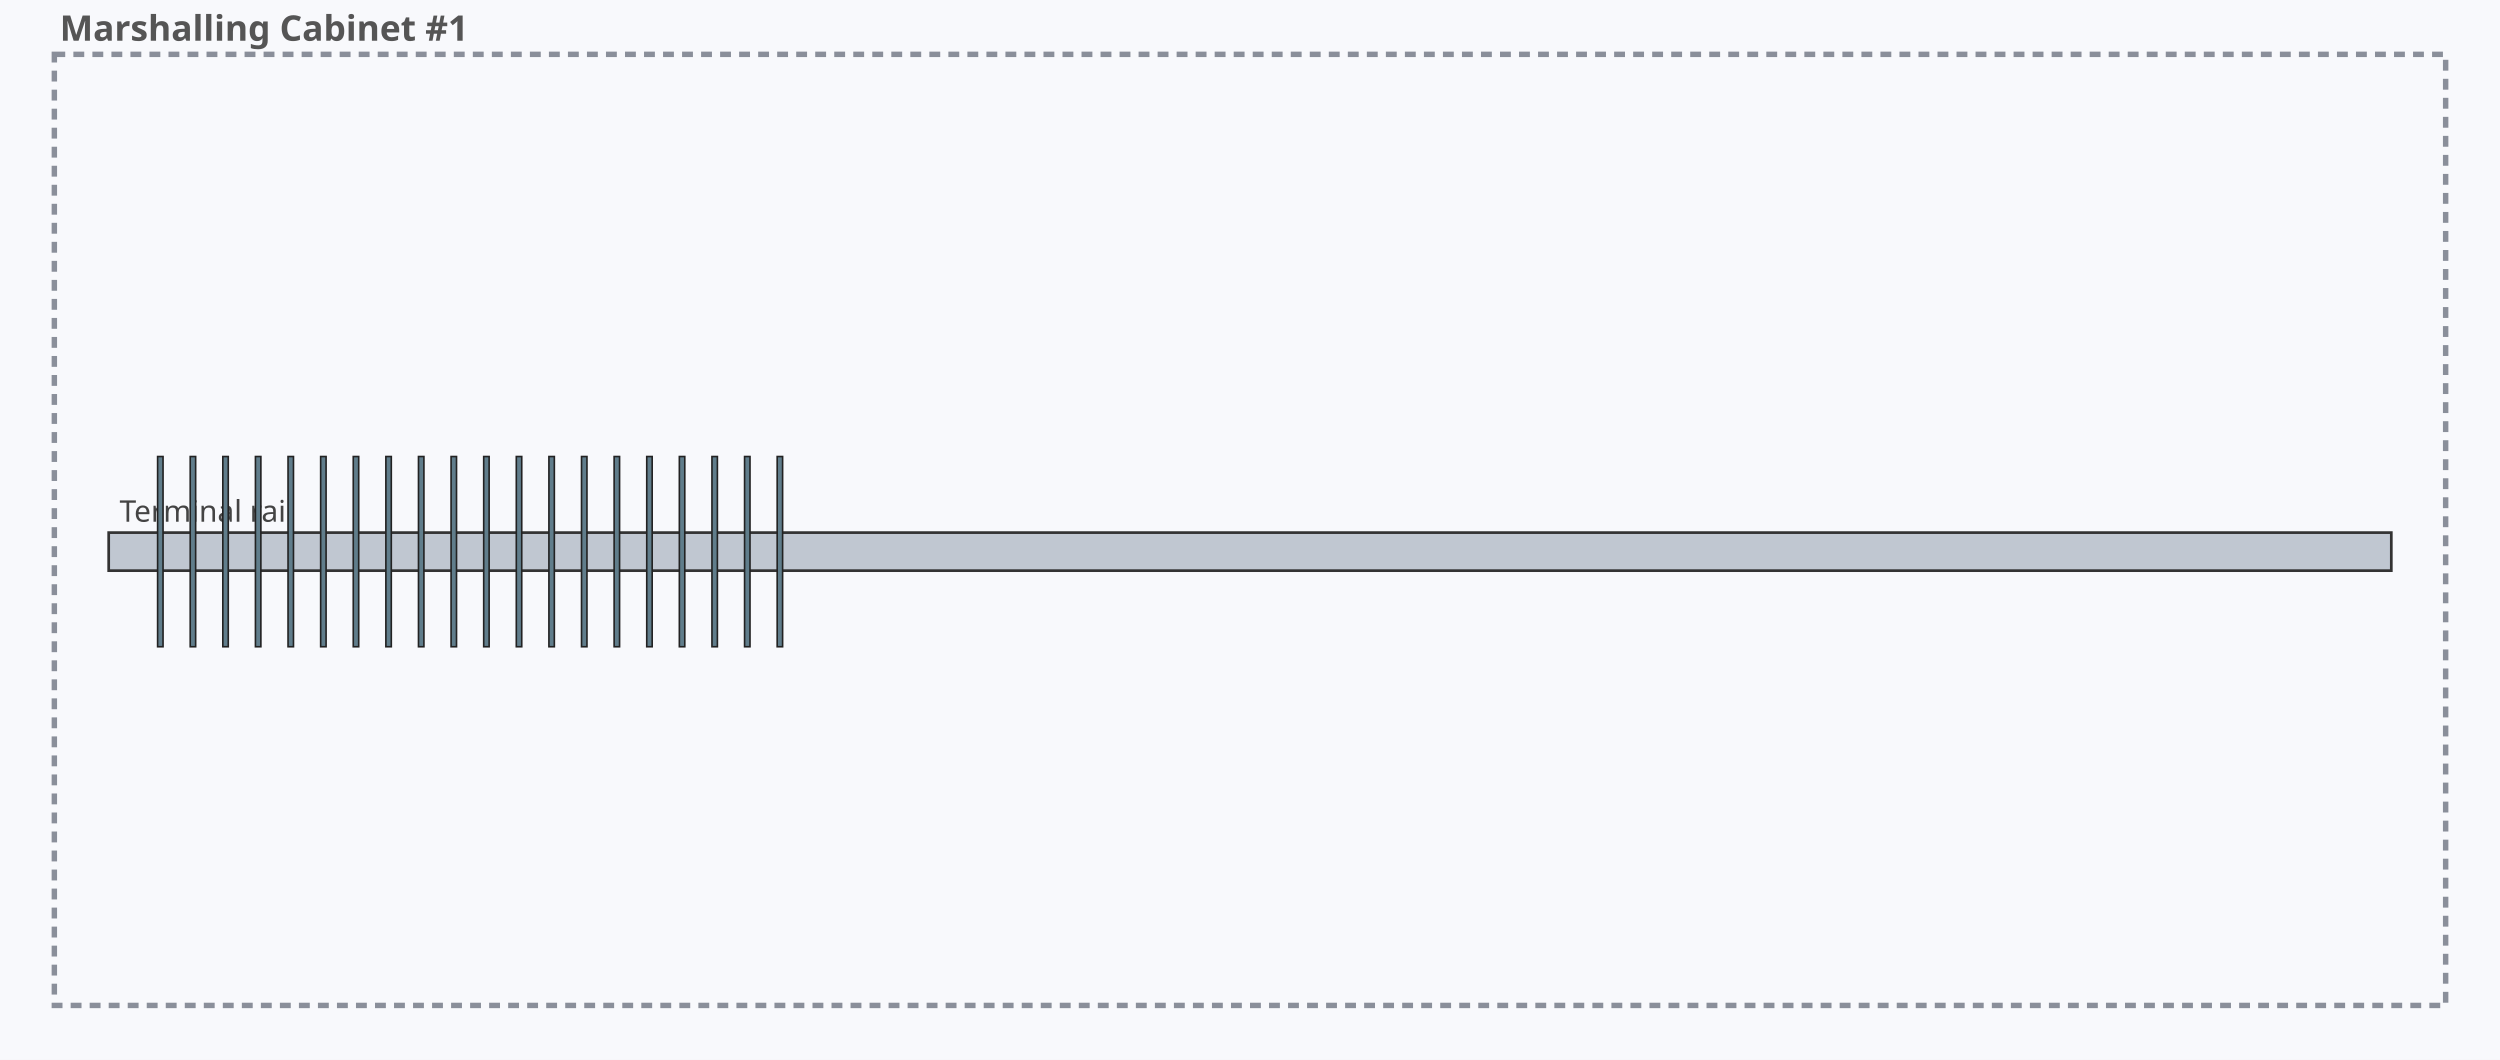
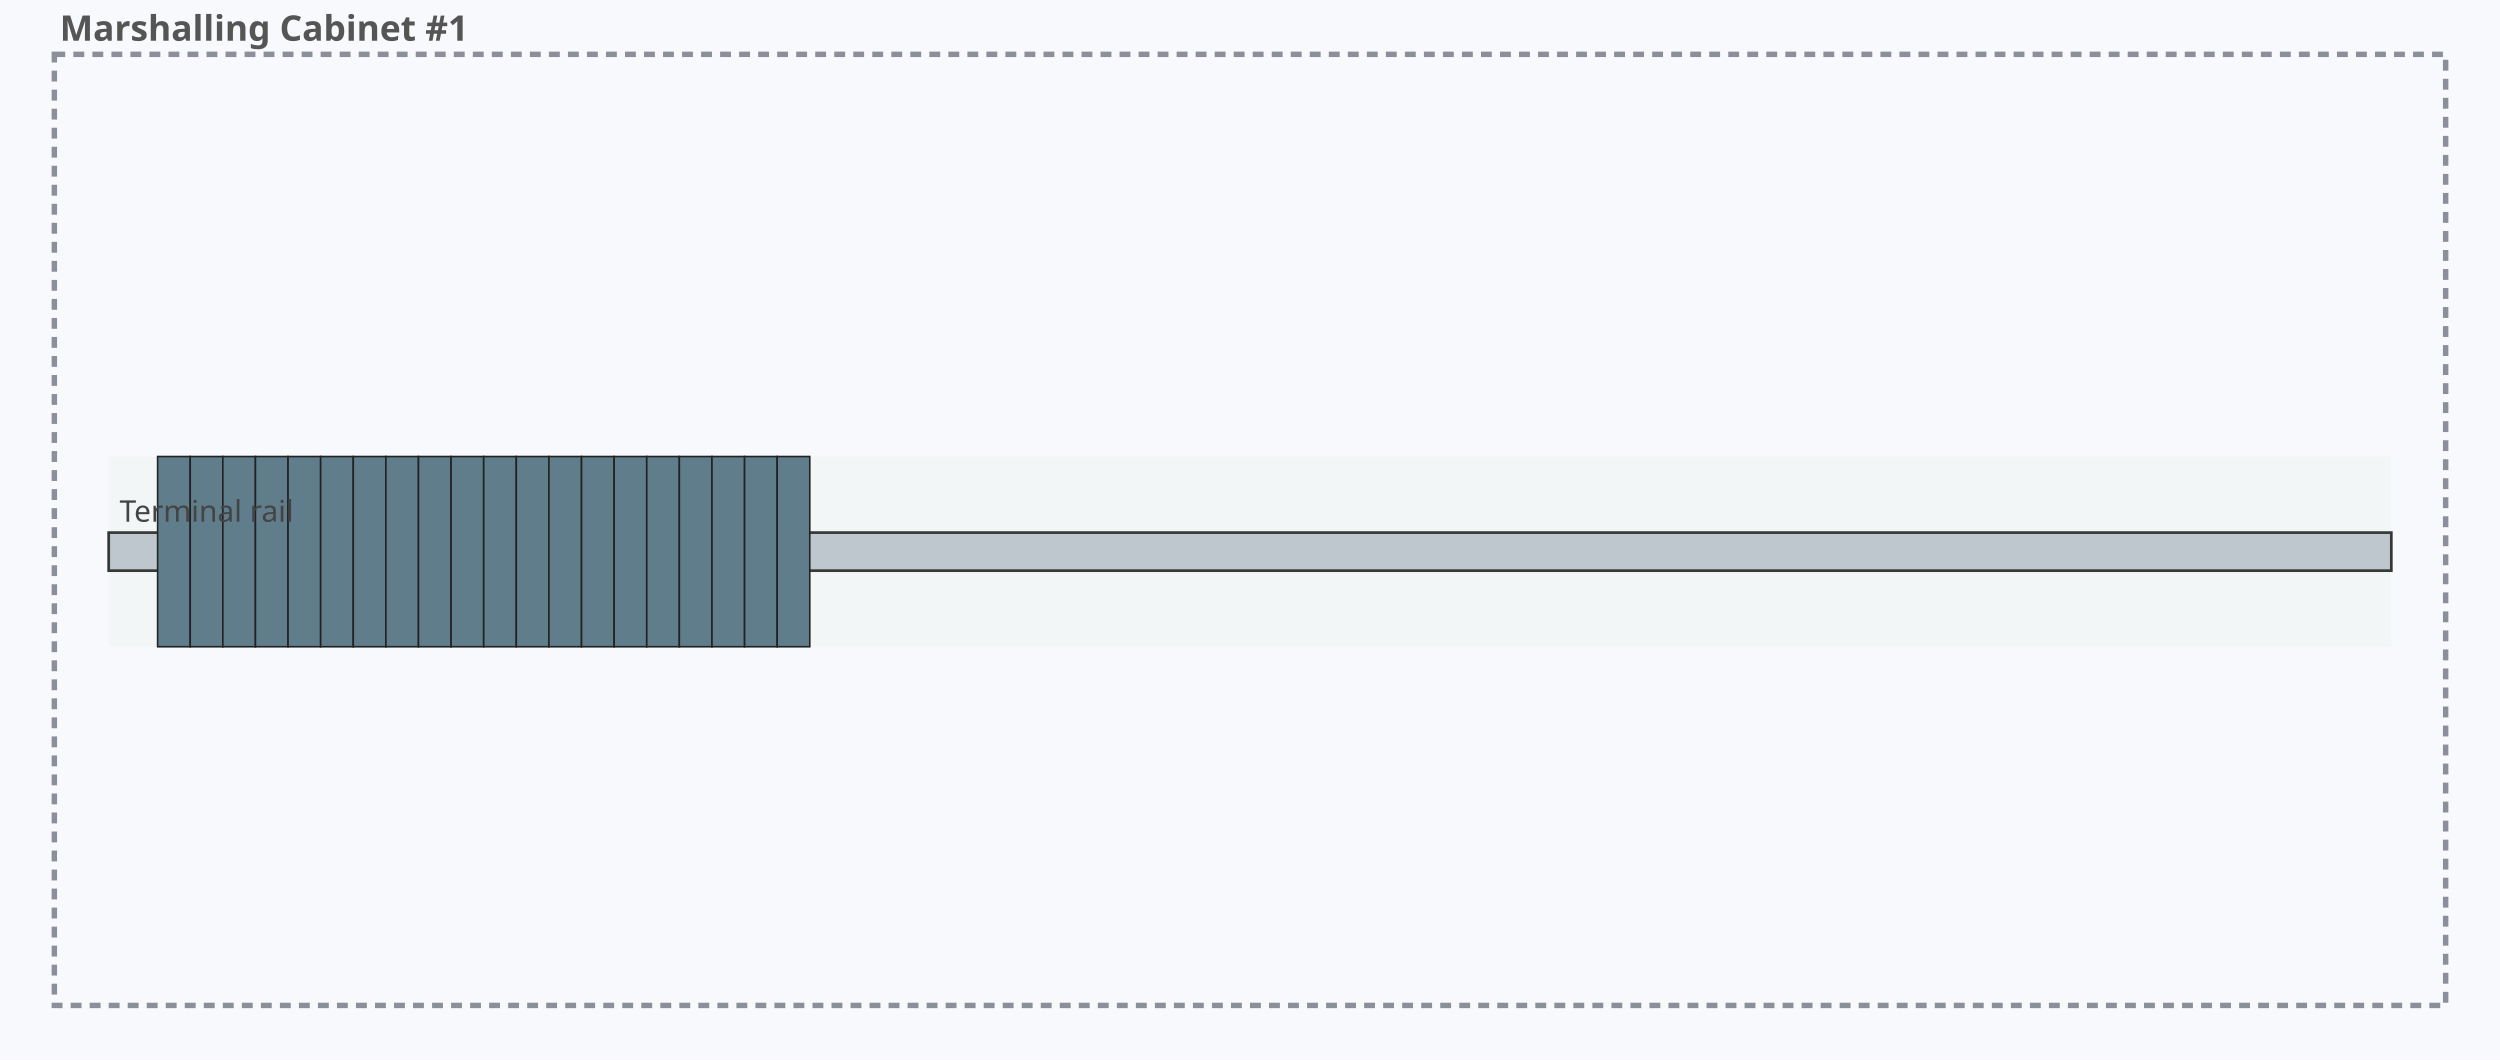
<svg xmlns="http://www.w3.org/2000/svg" xmlns:xlink="http://www.w3.org/1999/xlink" baseProfile="full" height="390.0" version="1.1" viewBox="0,0,920.0,390.0" width="920.0">
  <defs>
    <style type="text/css">
/* Light theme (default) */
.svg-bg { fill: #f8f9fc; }
.cabinet-outline { fill: none; stroke: #8a8f9a; stroke-width: 2; stroke-dasharray: 4 3; }
.cabinet-label   { font: 600 13px sans-serif; fill: #555; }

- .carrier { stroke: #333; stroke-width: 1; }
- .carrier.din-rail       { fill: #c0c7d1; }
- .carrier.subrack        { fill: #e3ebf1; stroke: #456; }
- .carrier.mounting-plate { fill: #f7f6ef; stroke: #a99; stroke-dasharray: 6 3; }
- .carrier.busbar         { fill: #c47a2c; stroke: #6a3c10; stroke-width: 1.5; }
- .carrier.grid.grid-row  { fill: #d8d5c4; stroke: #6a6655; }
- .carrier-label          { font: 500 11px sans-serif; fill: #444; }
+ .mount { stroke: #333; stroke-width: 1; }
+ .mount.din-rail       { fill: #c0c7d1; }
+ .mount.subrack        { fill: #e3ebf1; stroke: #456; }
+ .mount.mounting-plate { fill: #f7f6ef; stroke: #a99; stroke-dasharray: 6 3; }
+ .mount.busbar         { fill: #c47a2c; stroke: #6a3c10; stroke-width: 1.5; }
+ .mount.grid.grid-row  { fill: #d8d5c4; stroke: #6a6655; }
+ .mount-label          { font: 500 11px sans-serif; fill: #444; }

.slot        { stroke: #222; stroke-width: 0.6; }
.slot.empty  { fill: none; stroke: #aaa; stroke-dasharray: 3 2; }
.label       { font: 500 11px sans-serif; pointer-events: none; fill: #111; }
.label.empty { fill: #888; font-style: italic; }
.device-image-label { font: 600 11px sans-serif; pointer-events: none; }
+ 
+ /* Finding C (v0.4.0): click-to-add affordance over empty slot
+  * ranges on 1D/grid mounts and the whole area of 2D mounts.
+  * Nearly invisible at rest so it doesn't clutter the normal view;
+  * reveals a dashed green outline on hover, matching the
+  * "unclaimed / available" aesthetic from the B empty-state
+  * canvas. Cursor switches to pointer so the affordance is
+  * discoverable by accident.
+  */
+ .slot.empty-slot {
+   fill: rgba(129, 199, 132, 0.05);
+   stroke: none;
+   cursor: pointer;
+ }
+ a:hover &gt; .slot.empty-slot,
+ .slot.empty-slot:hover {
+   fill: rgba(129, 199, 132, 0.22);
+   stroke: #81c784;
+   stroke-width: 1.5;
+   stroke-dasharray: 3 2;
+ }

/* Dark theme — follows NetBox's Bootstrap dark mode via prefers-color-scheme,
 * which the embedding page propagates to &lt;object&gt; documents. */
@media (prefers-color-scheme: dark) {
  .svg-bg          { fill: #141619; }
  .cabinet-outline { stroke: #6c7078; }
  .cabinet-label   { fill: #c8ccd4; }

-   .carrier                { stroke: #9aa2ad; }
-   .carrier.din-rail       { fill: #4b5460; }
-   .carrier.subrack        { fill: #3b4451; stroke: #7a8696; }
-   .carrier.mounting-plate { fill: #2a2a26; stroke: #8a7a74; }
-   .carrier.busbar         { fill: #a0661f; stroke: #f5b06a; }
-   .carrier.grid.grid-row  { fill: #454034; stroke: #a09777; }
-   .carrier-label          { fill: #c8ccd4; }
+   .mount                { stroke: #9aa2ad; }
+   .mount.din-rail       { fill: #4b5460; }
+   .mount.subrack        { fill: #3b4451; stroke: #7a8696; }
+   .mount.mounting-plate { fill: #2a2a26; stroke: #8a7a74; }
+   .mount.busbar         { fill: #a0661f; stroke: #f5b06a; }
+   .mount.grid.grid-row  { fill: #454034; stroke: #a09777; }
+   .mount-label          { fill: #c8ccd4; }

  .slot        { stroke: #101114; }
  .slot.empty  { fill: none; stroke: #5a6070; }
  .label       { fill: #f3f3f3; }
  .label.empty { fill: #7a8696; }
+ 
+   /* Finding C empty-slot affordance, dark-mode contrast. */
+   .slot.empty-slot         { fill: rgba(129, 199, 132, 0.08); }
+   a:hover &gt; .slot.empty-slot,
+   .slot.empty-slot:hover   { fill: rgba(129, 199, 132, 0.3); stroke: #a5d6a7; }
+ }
+ 
+ /* Thumbnail mode — Finding E, v0.4.0.
+  *
+  * When CabinetLayoutSVG is constructed with `thumbnail=True`, the root
+  * &lt;svg&gt; element gets `class="thumbnail"`. These rules then apply to
+  * diminish the rendering so users understand it's a preview, not a
+  * live click target.
+  *
+  * Used by the rack elevation monkey-patch so the embedded cabinet
+  * interior inside a rack U slot reads as "zoom in via the Layout tab
+  * to interact" instead of tempting users to click on individual
+  * placement rectangles (whose hyperlinks are unreachable from inside
+  * the core rack-elevation &lt;image&gt; wrapper anyway — clicking them
+  * navigates to the HOST device, not the mounted one, and that's a
+  * click-target lie).
+  *
+  * Strategy: drop contrast + opacity, suppress per-placement labels,
+  * suppress the mount name label, kill the cabinet outline. The mount
+  * geometry is still visible so users can read "here's the shape of
+  * the interior" at a glance.
+  */
+ svg.thumbnail .cabinet-outline,
+ svg.thumbnail .cabinet-label,
+ svg.thumbnail .mount-label,
+ svg.thumbnail .label,
+ svg.thumbnail .device-image-label,
+ svg.thumbnail .slot.empty-slot {
+   display: none;
+ }
+ svg.thumbnail .mount,
+ svg.thumbnail .slot {
+   opacity: 0.55;
+   filter: saturate(0.6);
+ }
+ 
+ /* High-contrast mode — Finding F, v0.4.0.
+  *
+  * Triggers automatically when the OS asks for increased contrast:
+  *
+  *   * macOS:   System Settings → Accessibility → Display → Increase Contrast
+  *   * Windows: Settings → Accessibility → Contrast themes
+  *   * iOS/iPadOS: Settings → Accessibility → Display &amp; Text Size → Increase Contrast
+  *
+  * Designed for OT/ICS field engineers using tablets in bright substation
+  * sunlight where the default ~4.1:1 ratio washes out. All strokes go to
+  * pure white on pure black, role colors get pulled to saturated primaries
+  * at &gt;= 8.5:1 contrast against the black background, and stroke widths
+  * bump up one notch so nothing dissolves at glancing angles.
+  *
+  * CSS-only; no user preference plumbing, no extra runtime cost. Dark-mode
+  * also-triggering (`prefers-color-scheme: dark`) falls through to these
+  * rules if both media features match, because this block is declared
+  * last and has equal specificity.
+  */
+ @media (prefers-contrast: more) {
+   .svg-bg          { fill: #000; }
+   .cabinet-outline { stroke: #fff; stroke-width: 3; stroke-dasharray: 6 4; }
+   .cabinet-label   { fill: #fff; font-weight: 700; }
+ 
+   .mount                { stroke: #fff; stroke-width: 2; }
+   .mount.din-rail       { fill: #3a5a8a; }
+   .mount.subrack        { fill: #225566; }
+   .mount.mounting-plate { fill: #553366; stroke-dasharray: 6 3; }
+   .mount.busbar         { fill: #a04010; stroke-width: 2.5; }
+   .mount.grid.grid-row  { fill: #554422; }
+   .mount-label          { fill: #fff; font-weight: 700; }
+ 
+   .slot        { stroke: #fff; stroke-width: 1; }
+   .slot.empty  { fill: none; stroke: #bbb; stroke-width: 1; stroke-dasharray: 3 2; }
+   .label       { fill: #fff; font-weight: 700; }
+   .label.empty { fill: #bbb; }
+   .device-image-label { fill: #fff; font-weight: 700; }
}
</style>
-     <clipPath id="clip-mount-154">
-       <rect height="70" width="2.0" x="58.0" y="168.0" />
-     </clipPath>
-     <clipPath id="clip-mount-155">
-       <rect height="70" width="2.0" x="70.0" y="168.0" />
-     </clipPath>
-     <clipPath id="clip-mount-156">
-       <rect height="70" width="2.0" x="82.0" y="168.0" />
-     </clipPath>
-     <clipPath id="clip-mount-157">
-       <rect height="70" width="2.0" x="94.0" y="168.0" />
-     </clipPath>
-     <clipPath id="clip-mount-158">
-       <rect height="70" width="2.0" x="106.0" y="168.0" />
-     </clipPath>
-     <clipPath id="clip-mount-159">
-       <rect height="70" width="2.0" x="118.0" y="168.0" />
-     </clipPath>
-     <clipPath id="clip-mount-160">
-       <rect height="70" width="2.0" x="130.0" y="168.0" />
-     </clipPath>
-     <clipPath id="clip-mount-161">
-       <rect height="70" width="2.0" x="142.0" y="168.0" />
-     </clipPath>
-     <clipPath id="clip-mount-162">
-       <rect height="70" width="2.0" x="154.0" y="168.0" />
-     </clipPath>
-     <clipPath id="clip-mount-163">
-       <rect height="70" width="2.0" x="166.0" y="168.0" />
-     </clipPath>
-     <clipPath id="clip-mount-164">
-       <rect height="70" width="2.0" x="178.0" y="168.0" />
-     </clipPath>
-     <clipPath id="clip-mount-165">
-       <rect height="70" width="2.0" x="190.0" y="168.0" />
-     </clipPath>
-     <clipPath id="clip-mount-166">
-       <rect height="70" width="2.0" x="202.0" y="168.0" />
-     </clipPath>
-     <clipPath id="clip-mount-167">
-       <rect height="70" width="2.0" x="214.0" y="168.0" />
-     </clipPath>
-     <clipPath id="clip-mount-168">
-       <rect height="70" width="2.0" x="226.0" y="168.0" />
-     </clipPath>
-     <clipPath id="clip-mount-169">
-       <rect height="70" width="2.0" x="238.0" y="168.0" />
-     </clipPath>
-     <clipPath id="clip-mount-170">
-       <rect height="70" width="2.0" x="250.0" y="168.0" />
-     </clipPath>
-     <clipPath id="clip-mount-171">
-       <rect height="70" width="2.0" x="262.0" y="168.0" />
-     </clipPath>
-     <clipPath id="clip-mount-172">
-       <rect height="70" width="2.0" x="274.0" y="168.0" />
-     </clipPath>
-     <clipPath id="clip-mount-173">
-       <rect height="70" width="2.0" x="286.0" y="168.0" />
+     <clipPath id="clip-placement-154">
+       <rect height="70" width="12.0" x="58.0" y="168.0" />
+     </clipPath>
+     <clipPath id="clip-placement-155">
+       <rect height="70" width="12.0" x="70.0" y="168.0" />
+     </clipPath>
+     <clipPath id="clip-placement-156">
+       <rect height="70" width="12.0" x="82.0" y="168.0" />
+     </clipPath>
+     <clipPath id="clip-placement-157">
+       <rect height="70" width="12.0" x="94.0" y="168.0" />
+     </clipPath>
+     <clipPath id="clip-placement-158">
+       <rect height="70" width="12.0" x="106.0" y="168.0" />
+     </clipPath>
+     <clipPath id="clip-placement-159">
+       <rect height="70" width="12.0" x="118.0" y="168.0" />
+     </clipPath>
+     <clipPath id="clip-placement-160">
+       <rect height="70" width="12.0" x="130.0" y="168.0" />
+     </clipPath>
+     <clipPath id="clip-placement-161">
+       <rect height="70" width="12.0" x="142.0" y="168.0" />
+     </clipPath>
+     <clipPath id="clip-placement-162">
+       <rect height="70" width="12.0" x="154.0" y="168.0" />
+     </clipPath>
+     <clipPath id="clip-placement-163">
+       <rect height="70" width="12.0" x="166.0" y="168.0" />
+     </clipPath>
+     <clipPath id="clip-placement-164">
+       <rect height="70" width="12.0" x="178.0" y="168.0" />
+     </clipPath>
+     <clipPath id="clip-placement-165">
+       <rect height="70" width="12.0" x="190.0" y="168.0" />
+     </clipPath>
+     <clipPath id="clip-placement-166">
+       <rect height="70" width="12.0" x="202.0" y="168.0" />
+     </clipPath>
+     <clipPath id="clip-placement-167">
+       <rect height="70" width="12.0" x="214.0" y="168.0" />
+     </clipPath>
+     <clipPath id="clip-placement-168">
+       <rect height="70" width="12.0" x="226.0" y="168.0" />
+     </clipPath>
+     <clipPath id="clip-placement-169">
+       <rect height="70" width="12.0" x="238.0" y="168.0" />
+     </clipPath>
+     <clipPath id="clip-placement-170">
+       <rect height="70" width="12.0" x="250.0" y="168.0" />
+     </clipPath>
+     <clipPath id="clip-placement-171">
+       <rect height="70" width="12.0" x="262.0" y="168.0" />
+     </clipPath>
+     <clipPath id="clip-placement-172">
+       <rect height="70" width="12.0" x="274.0" y="168.0" />
+     </clipPath>
+     <clipPath id="clip-placement-173">
+       <rect height="70" width="12.0" x="286.0" y="168.0" />
    </clipPath>
  </defs>
  <rect class="svg-bg" height="390.0" width="920.0" x="0" y="0" />
  <rect class="cabinet-outline" height="350.0" width="880.0" x="20" y="20" />
  <text class="cabinet-label" x="22" y="15">Marshalling Cabinet #1</text>
-   <rect class="carrier din-rail" height="14" width="840.0" x="40.0" y="196.0" />
-   <text class="carrier-label" x="44.0" y="192.0">Terminal rail</text>
+   <rect class="mount din-rail" height="14" width="840.0" x="40.0" y="196.0" />
  <a target="_parent" xlink:href="/dcim/devices/213/">
-     <rect class="slot" height="70" style="fill: #607d8b" width="2.0" x="58.0" y="168.0" />
+     <rect class="slot" height="70" style="fill: #607d8b" width="12.0" x="58.0" y="168.0" />
  </a>
  <a target="_parent" xlink:href="/dcim/devices/214/">
-     <rect class="slot" height="70" style="fill: #607d8b" width="2.0" x="70.0" y="168.0" />
+     <rect class="slot" height="70" style="fill: #607d8b" width="12.0" x="70.0" y="168.0" />
  </a>
  <a target="_parent" xlink:href="/dcim/devices/215/">
-     <rect class="slot" height="70" style="fill: #607d8b" width="2.0" x="82.0" y="168.0" />
+     <rect class="slot" height="70" style="fill: #607d8b" width="12.0" x="82.0" y="168.0" />
  </a>
  <a target="_parent" xlink:href="/dcim/devices/216/">
-     <rect class="slot" height="70" style="fill: #607d8b" width="2.0" x="94.0" y="168.0" />
+     <rect class="slot" height="70" style="fill: #607d8b" width="12.0" x="94.0" y="168.0" />
  </a>
  <a target="_parent" xlink:href="/dcim/devices/217/">
-     <rect class="slot" height="70" style="fill: #607d8b" width="2.0" x="106.0" y="168.0" />
+     <rect class="slot" height="70" style="fill: #607d8b" width="12.0" x="106.0" y="168.0" />
  </a>
  <a target="_parent" xlink:href="/dcim/devices/218/">
-     <rect class="slot" height="70" style="fill: #607d8b" width="2.0" x="118.0" y="168.0" />
+     <rect class="slot" height="70" style="fill: #607d8b" width="12.0" x="118.0" y="168.0" />
  </a>
  <a target="_parent" xlink:href="/dcim/devices/219/">
-     <rect class="slot" height="70" style="fill: #607d8b" width="2.0" x="130.0" y="168.0" />
+     <rect class="slot" height="70" style="fill: #607d8b" width="12.0" x="130.0" y="168.0" />
  </a>
  <a target="_parent" xlink:href="/dcim/devices/220/">
-     <rect class="slot" height="70" style="fill: #607d8b" width="2.0" x="142.0" y="168.0" />
+     <rect class="slot" height="70" style="fill: #607d8b" width="12.0" x="142.0" y="168.0" />
  </a>
  <a target="_parent" xlink:href="/dcim/devices/221/">
-     <rect class="slot" height="70" style="fill: #607d8b" width="2.0" x="154.0" y="168.0" />
+     <rect class="slot" height="70" style="fill: #607d8b" width="12.0" x="154.0" y="168.0" />
  </a>
  <a target="_parent" xlink:href="/dcim/devices/222/">
-     <rect class="slot" height="70" style="fill: #607d8b" width="2.0" x="166.0" y="168.0" />
+     <rect class="slot" height="70" style="fill: #607d8b" width="12.0" x="166.0" y="168.0" />
  </a>
  <a target="_parent" xlink:href="/dcim/devices/223/">
-     <rect class="slot" height="70" style="fill: #607d8b" width="2.0" x="178.0" y="168.0" />
+     <rect class="slot" height="70" style="fill: #607d8b" width="12.0" x="178.0" y="168.0" />
  </a>
  <a target="_parent" xlink:href="/dcim/devices/224/">
-     <rect class="slot" height="70" style="fill: #607d8b" width="2.0" x="190.0" y="168.0" />
+     <rect class="slot" height="70" style="fill: #607d8b" width="12.0" x="190.0" y="168.0" />
  </a>
  <a target="_parent" xlink:href="/dcim/devices/225/">
-     <rect class="slot" height="70" style="fill: #607d8b" width="2.0" x="202.0" y="168.0" />
+     <rect class="slot" height="70" style="fill: #607d8b" width="12.0" x="202.0" y="168.0" />
  </a>
  <a target="_parent" xlink:href="/dcim/devices/226/">
-     <rect class="slot" height="70" style="fill: #607d8b" width="2.0" x="214.0" y="168.0" />
+     <rect class="slot" height="70" style="fill: #607d8b" width="12.0" x="214.0" y="168.0" />
  </a>
  <a target="_parent" xlink:href="/dcim/devices/227/">
-     <rect class="slot" height="70" style="fill: #607d8b" width="2.0" x="226.0" y="168.0" />
+     <rect class="slot" height="70" style="fill: #607d8b" width="12.0" x="226.0" y="168.0" />
  </a>
  <a target="_parent" xlink:href="/dcim/devices/228/">
-     <rect class="slot" height="70" style="fill: #607d8b" width="2.0" x="238.0" y="168.0" />
+     <rect class="slot" height="70" style="fill: #607d8b" width="12.0" x="238.0" y="168.0" />
  </a>
  <a target="_parent" xlink:href="/dcim/devices/229/">
-     <rect class="slot" height="70" style="fill: #607d8b" width="2.0" x="250.0" y="168.0" />
+     <rect class="slot" height="70" style="fill: #607d8b" width="12.0" x="250.0" y="168.0" />
  </a>
  <a target="_parent" xlink:href="/dcim/devices/230/">
-     <rect class="slot" height="70" style="fill: #607d8b" width="2.0" x="262.0" y="168.0" />
+     <rect class="slot" height="70" style="fill: #607d8b" width="12.0" x="262.0" y="168.0" />
  </a>
  <a target="_parent" xlink:href="/dcim/devices/231/">
-     <rect class="slot" height="70" style="fill: #607d8b" width="2.0" x="274.0" y="168.0" />
+     <rect class="slot" height="70" style="fill: #607d8b" width="12.0" x="274.0" y="168.0" />
  </a>
  <a target="_parent" xlink:href="/dcim/devices/232/">
-     <rect class="slot" height="70" style="fill: #607d8b" width="2.0" x="286.0" y="168.0" />
-   </a>
+     <rect class="slot" height="70" style="fill: #607d8b" width="12.0" x="286.0" y="168.0" />
+   </a>
+   <a target="_parent" xlink:href="/plugins/cabinet-view/placements/add/?mount=43&amp;position=1">
+     <rect class="slot empty-slot" height="70" width="18.0" x="40.0" y="168.0" />
+   </a>
+   <a target="_parent" xlink:href="/plugins/cabinet-view/placements/add/?mount=43&amp;position=130">
+     <rect class="slot empty-slot" height="70" width="582.0" x="298.0" y="168.0" />
+   </a>
+   <text class="mount-label" x="44.0" y="192.0">Terminal rail</text>
</svg>
